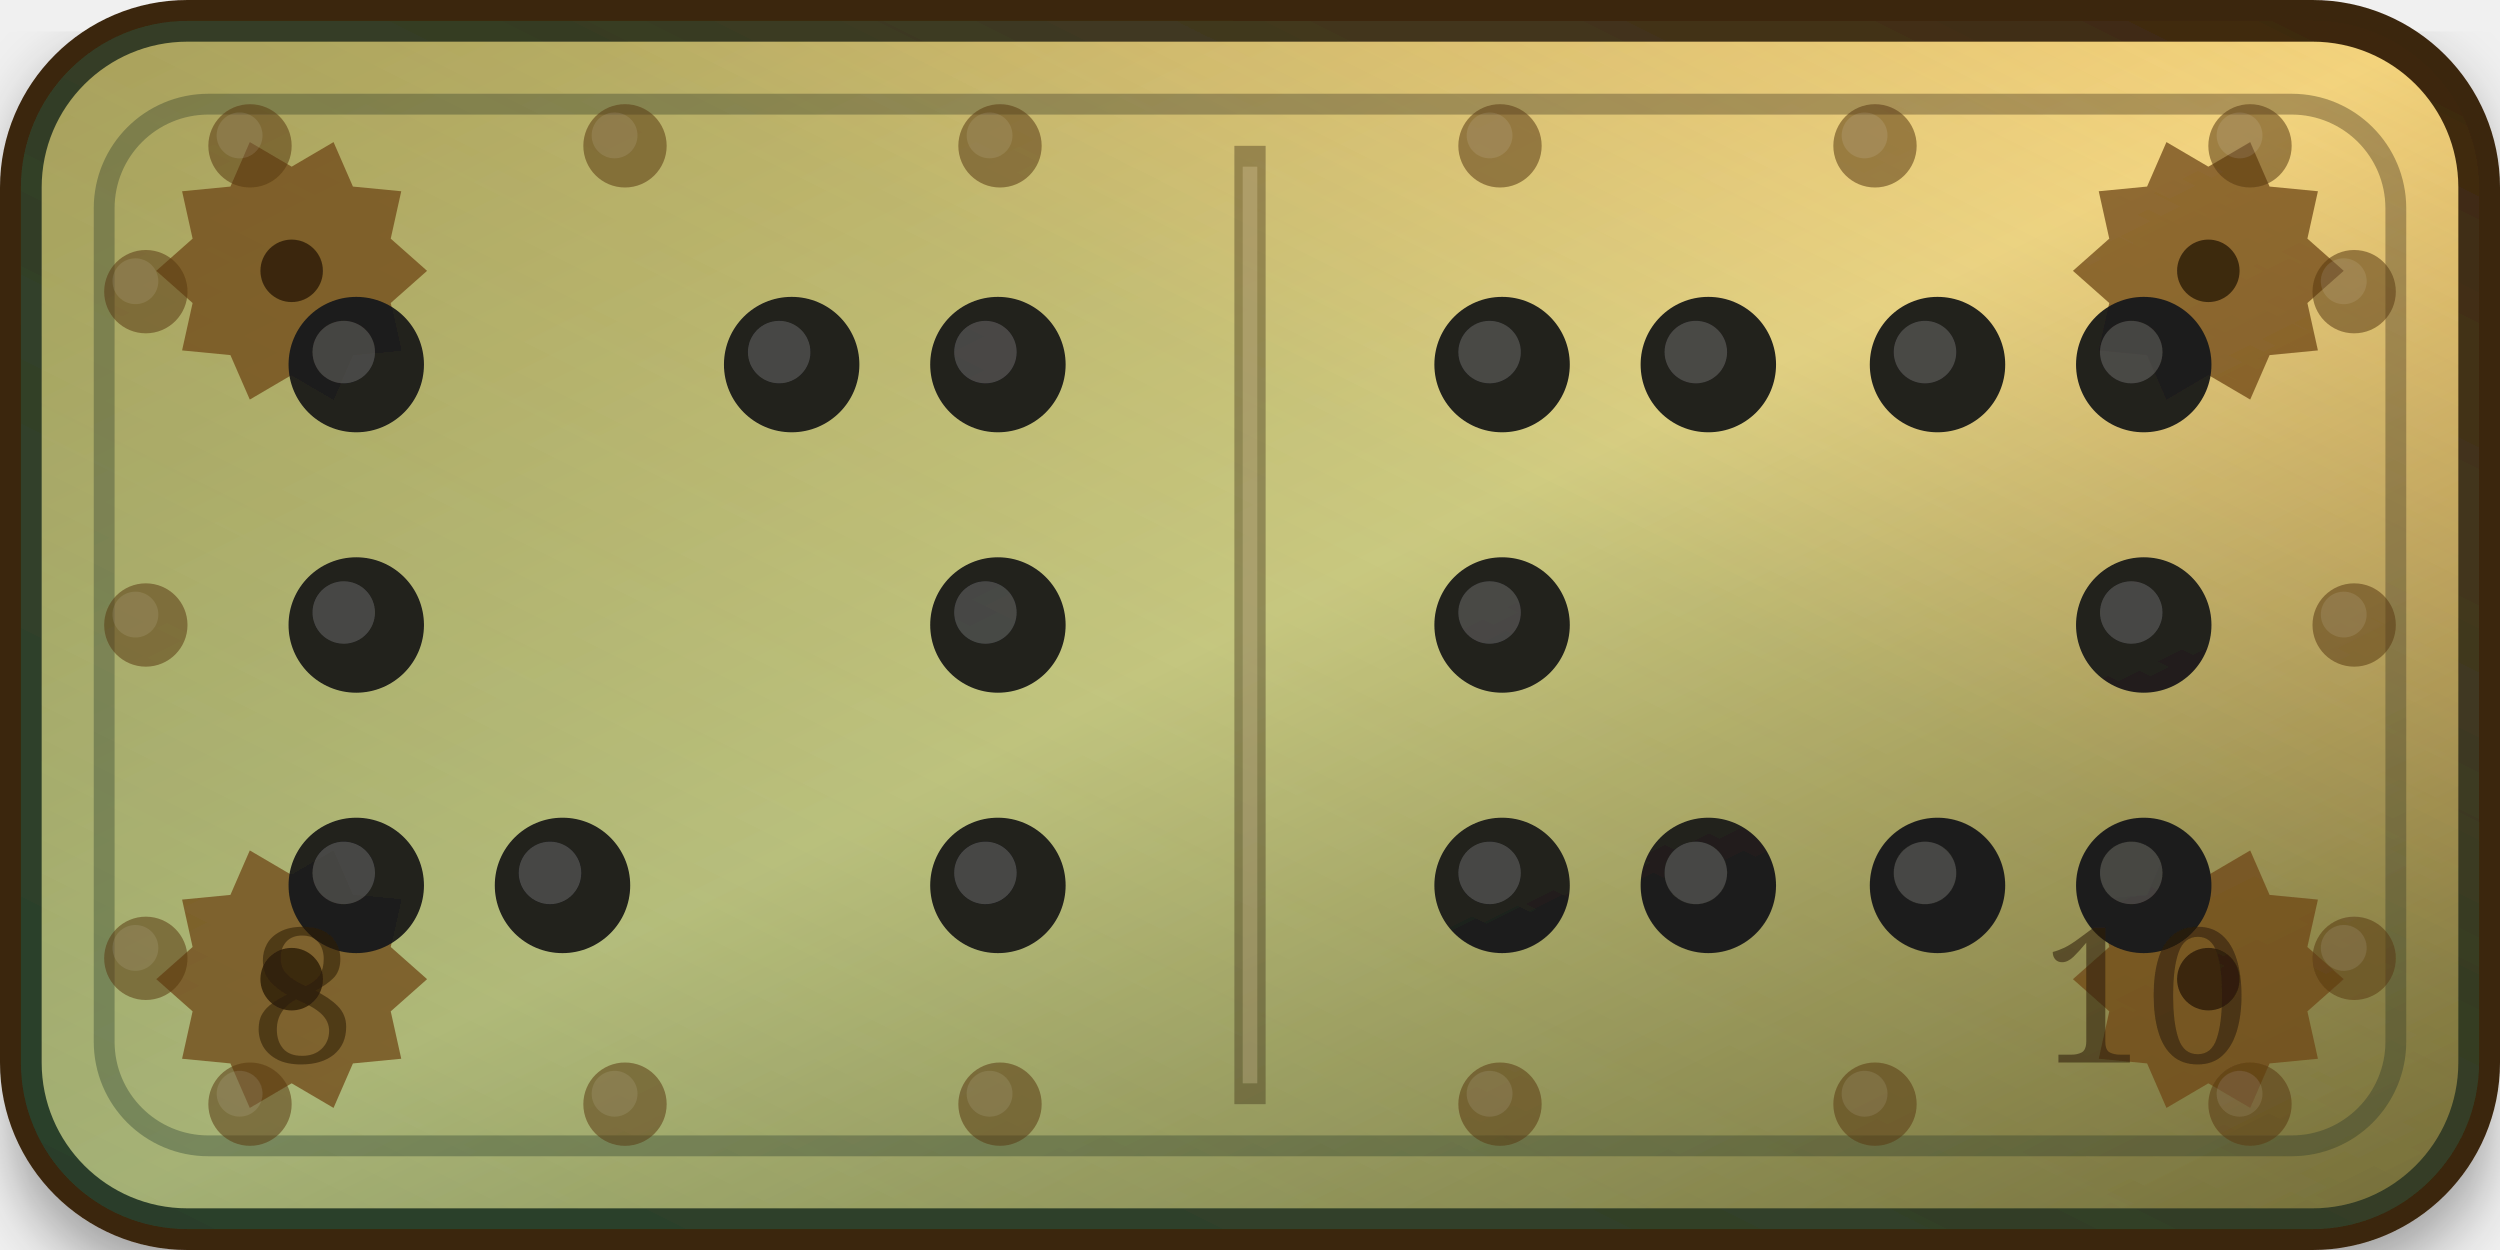
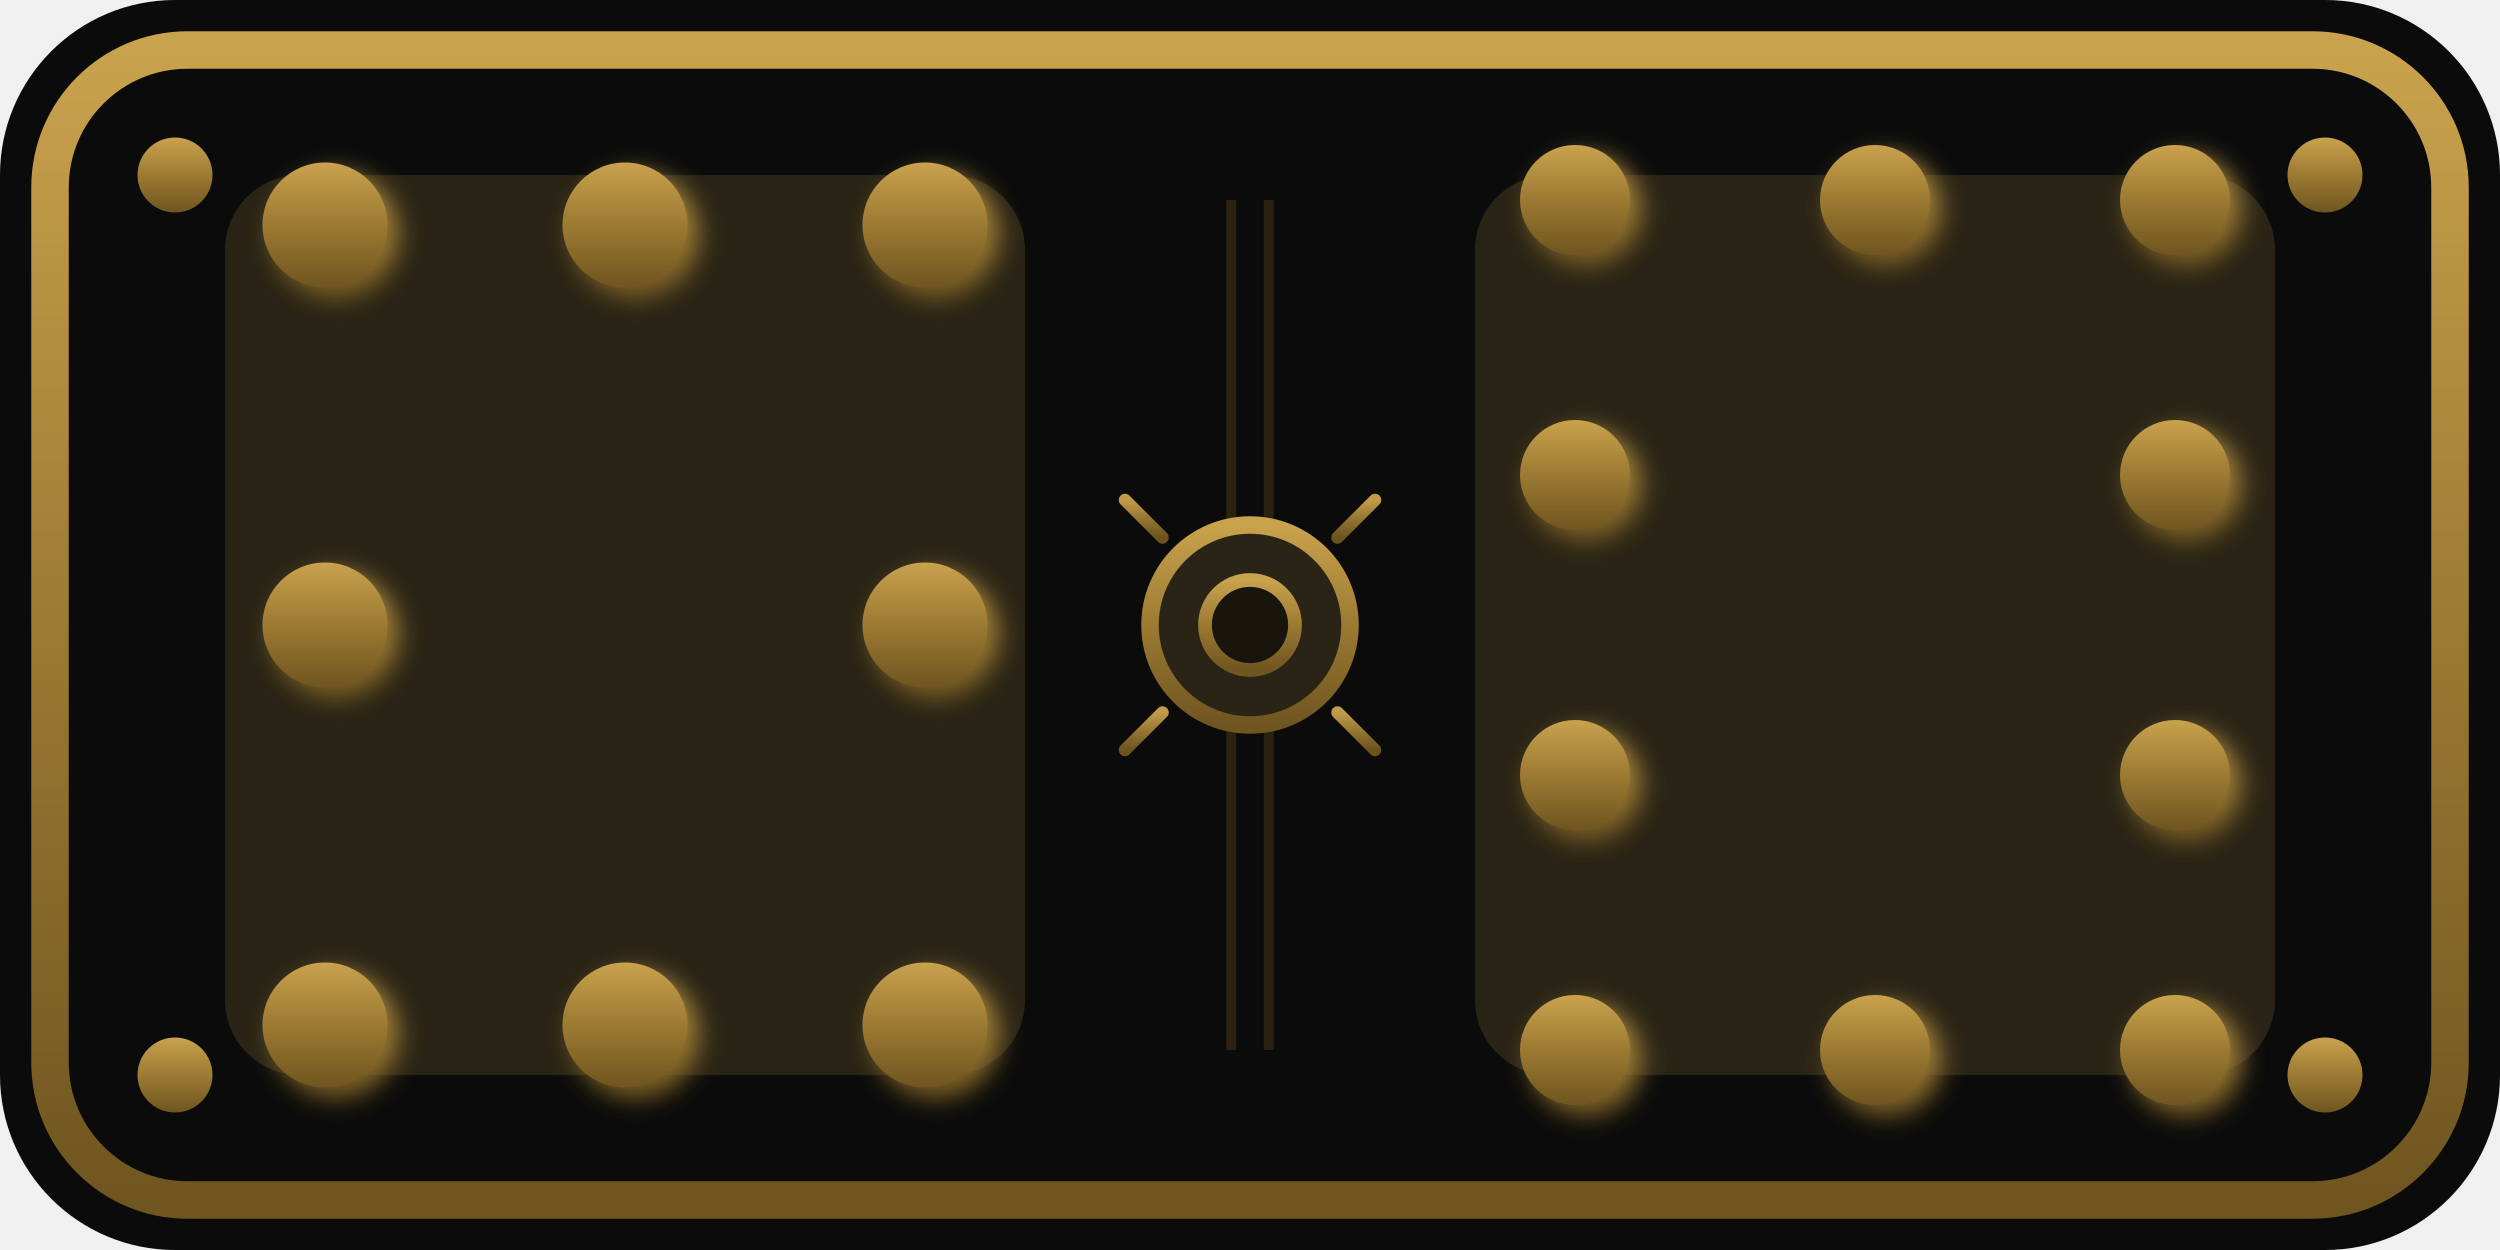
- <svg xmlns="http://www.w3.org/2000/svg" width="240" height="120" viewBox="0 0 240 120">
+ <svg xmlns="http://www.w3.org/2000/svg" width="200" height="100" viewBox="0 0 200 100">
  <defs>
-     <linearGradient id="brass" x1="0" y1="0" x2="1" y2="1">
-       <stop offset="0" stop-color="#cfa24c" />
-       <stop offset="0.5" stop-color="#f3d27a" />
-       <stop offset="1" stop-color="#8b5f1f" />
+     <linearGradient id="brassGrad" x1="0" y1="0" x2="0" y2="1">
+       <stop offset="0%" stop-color="#c9a24d" />
+       <stop offset="50%" stop-color="#9c7a32" />
+       <stop offset="100%" stop-color="#6f5520" />
    </linearGradient>
-     <linearGradient id="patina" x1="0" y1="1" x2="1" y2="0">
-       <stop offset="0" stop-color="#0b6e66" stop-opacity="0.35" />
-       <stop offset="0.6" stop-color="#1aa39a" stop-opacity="0.18" />
-       <stop offset="1" stop-color="#ffffff" stop-opacity="0" />
-     </linearGradient>
-     <filter id="softShadow" x="-20%" y="-20%" width="140%" height="140%">
-       <feDropShadow dx="0" dy="3" stdDeviation="3" flood-color="#000000" flood-opacity="0.35" />
-     </filter>
-     <filter id="innerBevel" x="-20%" y="-20%" width="140%" height="140%">
-       <feGaussianBlur in="SourceAlpha" stdDeviation="2" result="blur" />
-       <feOffset dx="0" dy="1" result="offset" />
-       <feComposite in="offset" in2="SourceAlpha" operator="arithmetic" k2="-1" k3="1" result="inner" />
-       <feColorMatrix in="inner" type="matrix" values="0 0 0 0 0                   0 0 0 0 0                   0 0 0 0 0                   0 0 0 0.55 0" result="innerAlpha" />
-       <feComposite in="innerAlpha" in2="SourceGraphic" operator="over" />
+     <filter id="pipEmboss" x="-60%" y="-60%" width="220%" height="220%">
+       <feOffset dx="0.9" dy="0.9" result="off" />
+       <feGaussianBlur in="off" stdDeviation="1.0" result="blur" />
+       <feMerge>
+         <feMergeNode in="blur" />
+         <feMergeNode in="SourceGraphic" />
+       </feMerge>
    </filter>
  </defs>
-   <g filter="url(#softShadow)">
-     <rect x="2" y="2" width="236" height="116" rx="16" ry="16" fill="url(#brass)" stroke="#3b250a" stroke-width="4" />
-     <rect x="10" y="10" width="220" height="100" rx="10" ry="10" fill="none" stroke="#2a1a08" stroke-width="2" opacity="0.35" />
-     <rect x="2" y="2" width="236" height="116" rx="16" ry="16" fill="url(#patina)" />
-     <line x1="120.0" y1="14" x2="120.0" y2="106" stroke="#2a1a08" stroke-width="3" opacity="0.35" />
-     <line x1="120.0" y1="16" x2="120.0" y2="104" stroke="#f7e4b2" stroke-width="1.4" opacity="0.25" />
-     <path d="M 41.00,26.00 L 37.51,29.09 L 38.52,33.64 L 33.88,34.09 L 32.02,38.36 L 28.00,36.00 L 23.98,38.36 L 22.12,34.09 L 17.48,33.64 L 18.49,29.09 L 15.00,26.00 L 18.49,22.91 L 17.48,18.36 L 22.12,17.91 L 23.98,13.64 L 28.00,16.00 L 32.02,13.64 L 33.88,17.91 L 38.52,18.36 L 37.51,22.91 Z" fill="#6f4716" opacity="0.75" />
-     <circle cx="28" cy="26" r="3" fill="#2a1a08" opacity="0.8" />
-     <path d="M 225.00,26.00 L 221.51,29.09 L 222.52,33.64 L 217.88,34.09 L 216.02,38.36 L 212.00,36.00 L 207.98,38.36 L 206.12,34.09 L 201.48,33.64 L 202.49,29.09 L 199.00,26.00 L 202.49,22.91 L 201.48,18.36 L 206.12,17.91 L 207.98,13.64 L 212.00,16.00 L 216.02,13.64 L 217.88,17.91 L 222.52,18.36 L 221.51,22.91 Z" fill="#6f4716" opacity="0.75" />
-     <circle cx="212" cy="26" r="3" fill="#2a1a08" opacity="0.8" />
-     <path d="M 41.00,94.00 L 37.51,97.09 L 38.52,101.64 L 33.88,102.09 L 32.02,106.36 L 28.00,104.00 L 23.98,106.36 L 22.12,102.09 L 17.48,101.64 L 18.49,97.09 L 15.00,94.00 L 18.49,90.91 L 17.48,86.36 L 22.12,85.91 L 23.98,81.64 L 28.00,84.00 L 32.02,81.64 L 33.88,85.91 L 38.52,86.36 L 37.51,90.91 Z" fill="#6f4716" opacity="0.75" />
-     <circle cx="28" cy="94" r="3" fill="#2a1a08" opacity="0.8" />
-     <path d="M 225.00,94.00 L 221.51,97.09 L 222.52,101.64 L 217.88,102.09 L 216.02,106.36 L 212.00,104.00 L 207.98,106.36 L 206.12,102.09 L 201.48,101.64 L 202.49,97.09 L 199.00,94.00 L 202.49,90.91 L 201.48,86.36 L 206.12,85.91 L 207.98,81.64 L 212.00,84.00 L 216.02,81.64 L 217.88,85.91 L 222.52,86.36 L 221.51,90.91 Z" fill="#6f4716" opacity="0.75" />
-     <circle cx="212" cy="94" r="3" fill="#2a1a08" opacity="0.8" />
-     <circle cx="24" cy="14" r="4" fill="#5a3a12" opacity="0.55" />
-     <circle cx="23" cy="13" r="2.2" fill="#fff" opacity="0.10" />
-     <circle cx="24" cy="106" r="4" fill="#5a3a12" opacity="0.55" />
-     <circle cx="23" cy="105" r="2.2" fill="#fff" opacity="0.10" />
-     <circle cx="60" cy="14" r="4" fill="#5a3a12" opacity="0.55" />
-     <circle cx="59" cy="13" r="2.2" fill="#fff" opacity="0.10" />
-     <circle cx="60" cy="106" r="4" fill="#5a3a12" opacity="0.55" />
-     <circle cx="59" cy="105" r="2.2" fill="#fff" opacity="0.10" />
-     <circle cx="96" cy="14" r="4" fill="#5a3a12" opacity="0.55" />
-     <circle cx="95" cy="13" r="2.2" fill="#fff" opacity="0.10" />
-     <circle cx="96" cy="106" r="4" fill="#5a3a12" opacity="0.55" />
-     <circle cx="95" cy="105" r="2.2" fill="#fff" opacity="0.10" />
-     <circle cx="144" cy="14" r="4" fill="#5a3a12" opacity="0.55" />
-     <circle cx="143" cy="13" r="2.2" fill="#fff" opacity="0.10" />
-     <circle cx="144" cy="106" r="4" fill="#5a3a12" opacity="0.55" />
-     <circle cx="143" cy="105" r="2.2" fill="#fff" opacity="0.10" />
-     <circle cx="180" cy="14" r="4" fill="#5a3a12" opacity="0.55" />
-     <circle cx="179" cy="13" r="2.2" fill="#fff" opacity="0.10" />
-     <circle cx="180" cy="106" r="4" fill="#5a3a12" opacity="0.55" />
-     <circle cx="179" cy="105" r="2.2" fill="#fff" opacity="0.10" />
-     <circle cx="216" cy="14" r="4" fill="#5a3a12" opacity="0.55" />
-     <circle cx="215" cy="13" r="2.2" fill="#fff" opacity="0.10" />
-     <circle cx="216" cy="106" r="4" fill="#5a3a12" opacity="0.55" />
-     <circle cx="215" cy="105" r="2.2" fill="#fff" opacity="0.10" />
-     <circle cx="14" cy="28" r="4" fill="#5a3a12" opacity="0.55" />
-     <circle cx="13" cy="27" r="2.2" fill="#fff" opacity="0.10" />
-     <circle cx="226" cy="28" r="4" fill="#5a3a12" opacity="0.55" />
-     <circle cx="225" cy="27" r="2.2" fill="#fff" opacity="0.10" />
-     <circle cx="14" cy="60" r="4" fill="#5a3a12" opacity="0.55" />
-     <circle cx="13" cy="59" r="2.2" fill="#fff" opacity="0.10" />
-     <circle cx="226" cy="60" r="4" fill="#5a3a12" opacity="0.55" />
-     <circle cx="225" cy="59" r="2.2" fill="#fff" opacity="0.10" />
-     <circle cx="14" cy="92" r="4" fill="#5a3a12" opacity="0.55" />
-     <circle cx="13" cy="91" r="2.2" fill="#fff" opacity="0.10" />
-     <circle cx="226" cy="92" r="4" fill="#5a3a12" opacity="0.55" />
-     <circle cx="225" cy="91" r="2.2" fill="#fff" opacity="0.10" />
-     <g opacity="0.96">
-       <circle cx="34.20" cy="35.00" r="6.5" fill="#1a1a1a" />
-       <circle cx="33.00" cy="33.80" r="3.0" fill="#ffffff" opacity="0.18" />
-       <circle cx="76.00" cy="35.00" r="6.5" fill="#1a1a1a" />
-       <circle cx="74.80" cy="33.80" r="3.0" fill="#ffffff" opacity="0.18" />
-       <circle cx="95.80" cy="35.00" r="6.5" fill="#1a1a1a" />
-       <circle cx="94.60" cy="33.80" r="3.0" fill="#ffffff" opacity="0.18" />
-       <circle cx="34.20" cy="60.00" r="6.5" fill="#1a1a1a" />
-       <circle cx="33.00" cy="58.80" r="3.0" fill="#ffffff" opacity="0.18" />
-       <circle cx="95.80" cy="60.00" r="6.5" fill="#1a1a1a" />
-       <circle cx="94.60" cy="58.80" r="3.0" fill="#ffffff" opacity="0.18" />
-       <circle cx="34.20" cy="85.00" r="6.5" fill="#1a1a1a" />
-       <circle cx="33.00" cy="83.80" r="3.0" fill="#ffffff" opacity="0.18" />
-       <circle cx="54.00" cy="85.00" r="6.5" fill="#1a1a1a" />
-       <circle cx="52.80" cy="83.80" r="3.0" fill="#ffffff" opacity="0.18" />
-       <circle cx="95.80" cy="85.00" r="6.5" fill="#1a1a1a" />
-       <circle cx="94.60" cy="83.80" r="3.0" fill="#ffffff" opacity="0.18" />
-       <circle cx="144.20" cy="35.00" r="6.5" fill="#1a1a1a" />
-       <circle cx="143.00" cy="33.80" r="3.0" fill="#ffffff" opacity="0.18" />
-       <circle cx="164.00" cy="35.00" r="6.5" fill="#1a1a1a" />
-       <circle cx="162.80" cy="33.80" r="3.0" fill="#ffffff" opacity="0.18" />
-       <circle cx="186.00" cy="35.00" r="6.5" fill="#1a1a1a" />
-       <circle cx="184.80" cy="33.80" r="3.0" fill="#ffffff" opacity="0.18" />
-       <circle cx="205.80" cy="35.00" r="6.5" fill="#1a1a1a" />
-       <circle cx="204.60" cy="33.80" r="3.0" fill="#ffffff" opacity="0.18" />
-       <circle cx="144.20" cy="85.00" r="6.5" fill="#1a1a1a" />
-       <circle cx="143.00" cy="83.80" r="3.0" fill="#ffffff" opacity="0.18" />
-       <circle cx="164.00" cy="85.00" r="6.5" fill="#1a1a1a" />
-       <circle cx="162.80" cy="83.80" r="3.0" fill="#ffffff" opacity="0.18" />
-       <circle cx="186.00" cy="85.00" r="6.5" fill="#1a1a1a" />
-       <circle cx="184.80" cy="83.80" r="3.0" fill="#ffffff" opacity="0.18" />
-       <circle cx="205.80" cy="85.00" r="6.5" fill="#1a1a1a" />
-       <circle cx="204.60" cy="83.80" r="3.0" fill="#ffffff" opacity="0.18" />
-       <circle cx="144.20" cy="60.00" r="6.5" fill="#1a1a1a" />
-       <circle cx="143.00" cy="58.80" r="3.0" fill="#ffffff" opacity="0.18" />
-       <circle cx="205.80" cy="60.00" r="6.5" fill="#1a1a1a" />
-       <circle cx="204.60" cy="58.80" r="3.0" fill="#ffffff" opacity="0.18" />
-     </g>
-     <text x="24" y="102" font-family="serif" font-size="18" fill="#2a1a08" opacity="0.55">8</text>
-     <text x="216" y="102" text-anchor="end" font-family="serif" font-size="18" fill="#2a1a08" opacity="0.55">10</text>
+   <rect width="200" height="100" rx="14" fill="#0b0b0b" />
+   <rect x="4" y="4" width="192" height="92" rx="11" fill="none" stroke="url(#brassGrad)" stroke-width="3" />
+   <rect x="18" y="14" width="64" height="72" rx="6" fill="#2a2416" />
+   <rect x="118" y="14" width="64" height="72" rx="6" fill="#2a2416" />
+   <line x1="100" y1="14" x2="100" y2="86" stroke="url(#brassGrad)" stroke-width="1.2" opacity="0.9" />
+   <line x1="98.5" y1="16" x2="98.5" y2="84" stroke="#3b2d12" stroke-width="0.8" opacity="0.65" />
+   <line x1="101.5" y1="16" x2="101.5" y2="84" stroke="#3b2d12" stroke-width="0.8" opacity="0.65" />
+   <circle cx="100" cy="50" r="8" fill="#2a2416" stroke="url(#brassGrad)" stroke-width="1.4" />
+   <circle cx="100" cy="50" r="3.6" fill="#18150d" stroke="url(#brassGrad)" stroke-width="1.1" />
+   <g stroke="url(#brassGrad)" stroke-width="1" stroke-linecap="round" opacity="0.95">
+     <line x1="100" y1="40" x2="100" y2="36" />
+     <line x1="100" y1="60" x2="100" y2="64" />
+     <line x1="90" y1="50" x2="86" y2="50" />
+     <line x1="110" y1="50" x2="114" y2="50" />
+     <line x1="93" y1="43" x2="90" y2="40" />
+     <line x1="107" y1="43" x2="110" y2="40" />
+     <line x1="93" y1="57" x2="90" y2="60" />
+     <line x1="107" y1="57" x2="110" y2="60" />
+   </g>
+   <line x1="94" y1="30" x2="106" y2="30" stroke="url(#brassGrad)" stroke-width="0.9" opacity="0.7" />
+   <line x1="94" y1="70" x2="106" y2="70" stroke="url(#brassGrad)" stroke-width="0.9" opacity="0.7" />
+   <circle cx="26" cy="18" r="5.0" fill="url(#brassGrad)" filter="url(#pipEmboss)" />
+   <circle cx="26" cy="50" r="5.0" fill="url(#brassGrad)" filter="url(#pipEmboss)" />
+   <circle cx="26" cy="82" r="5.0" fill="url(#brassGrad)" filter="url(#pipEmboss)" />
+   <circle cx="50" cy="18" r="5.0" fill="url(#brassGrad)" filter="url(#pipEmboss)" />
+   <circle cx="50" cy="82" r="5.0" fill="url(#brassGrad)" filter="url(#pipEmboss)" />
+   <circle cx="74" cy="18" r="5.0" fill="url(#brassGrad)" filter="url(#pipEmboss)" />
+   <circle cx="74" cy="50" r="5.0" fill="url(#brassGrad)" filter="url(#pipEmboss)" />
+   <circle cx="74" cy="82" r="5.0" fill="url(#brassGrad)" filter="url(#pipEmboss)" />
+   <circle cx="126" cy="16" r="4.4" fill="url(#brassGrad)" filter="url(#pipEmboss)" />
+   <circle cx="150" cy="16" r="4.4" fill="url(#brassGrad)" filter="url(#pipEmboss)" />
+   <circle cx="174" cy="16" r="4.4" fill="url(#brassGrad)" filter="url(#pipEmboss)" />
+   <circle cx="126" cy="38" r="4.4" fill="url(#brassGrad)" filter="url(#pipEmboss)" />
+   <circle cx="174" cy="38" r="4.4" fill="url(#brassGrad)" filter="url(#pipEmboss)" />
+   <circle cx="126" cy="62" r="4.4" fill="url(#brassGrad)" filter="url(#pipEmboss)" />
+   <circle cx="174" cy="62" r="4.4" fill="url(#brassGrad)" filter="url(#pipEmboss)" />
+   <circle cx="126" cy="84" r="4.4" fill="url(#brassGrad)" filter="url(#pipEmboss)" />
+   <circle cx="150" cy="84" r="4.4" fill="url(#brassGrad)" filter="url(#pipEmboss)" />
+   <circle cx="174" cy="84" r="4.4" fill="url(#brassGrad)" filter="url(#pipEmboss)" />
+   <g fill="url(#brassGrad)">
+     <circle cx="14" cy="14" r="3" />
+     <circle cx="186" cy="14" r="3" />
+     <circle cx="14" cy="86" r="3" />
+     <circle cx="186" cy="86" r="3" />
  </g>
</svg>
